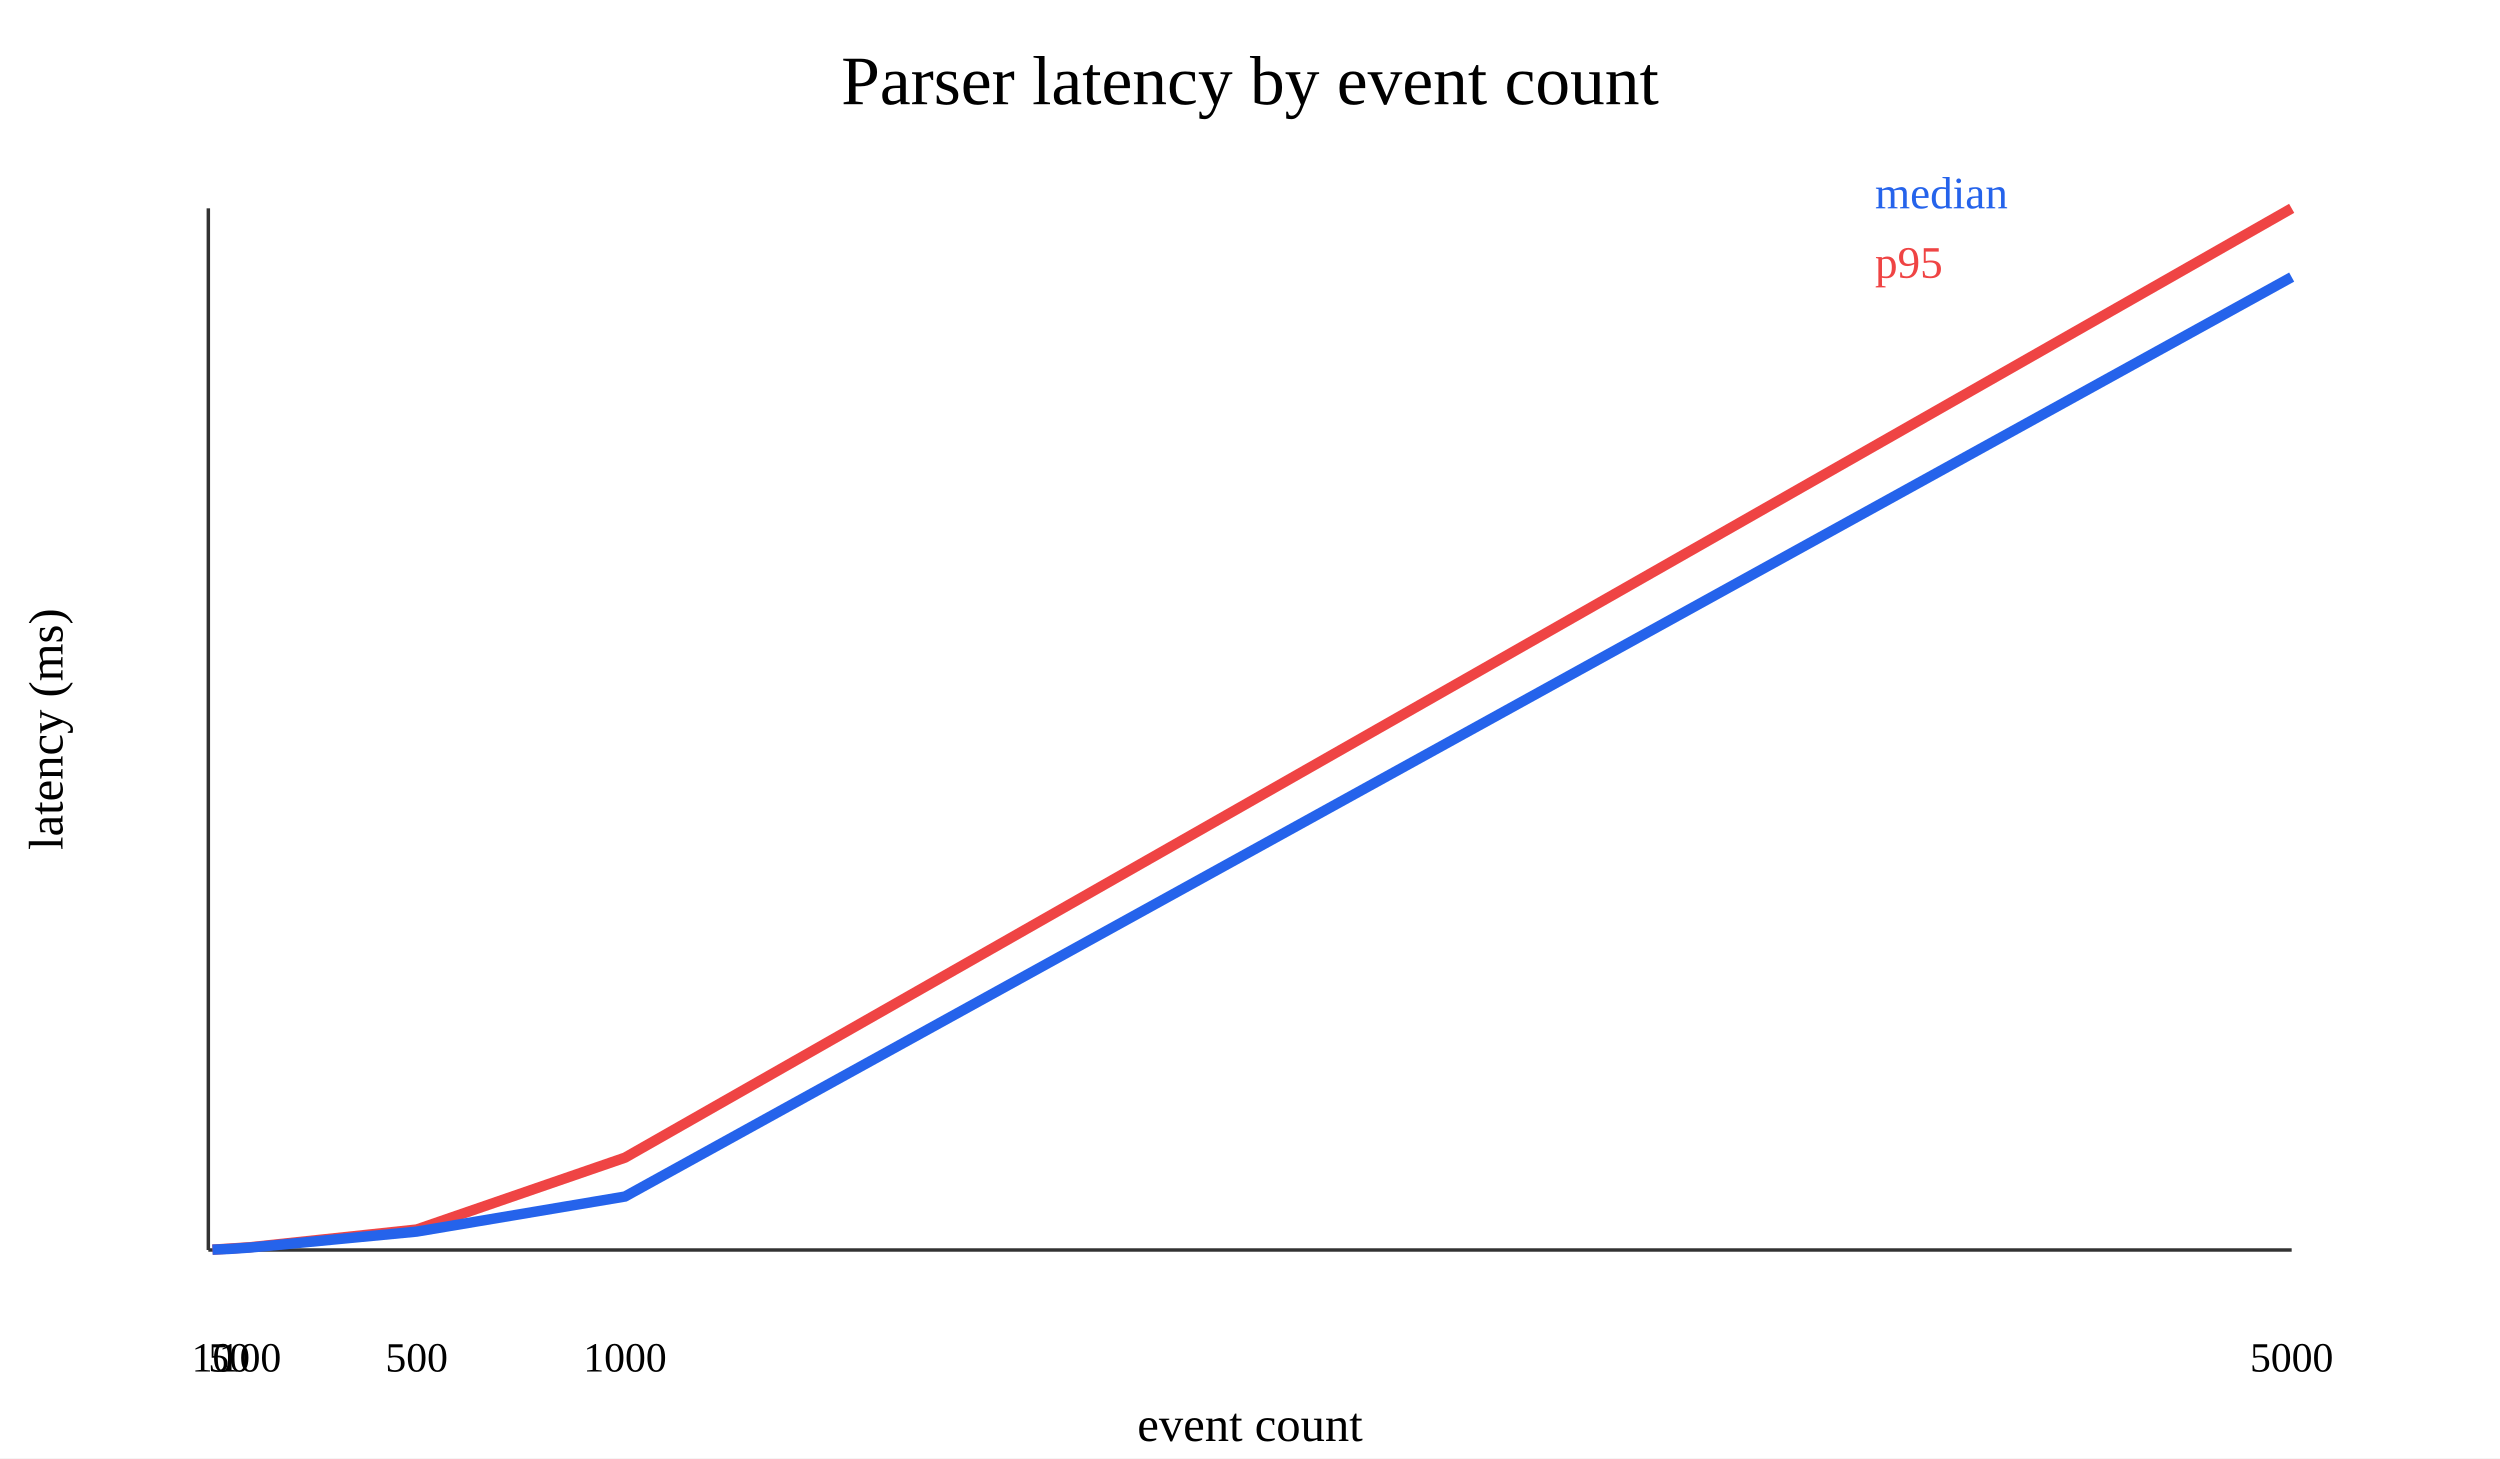
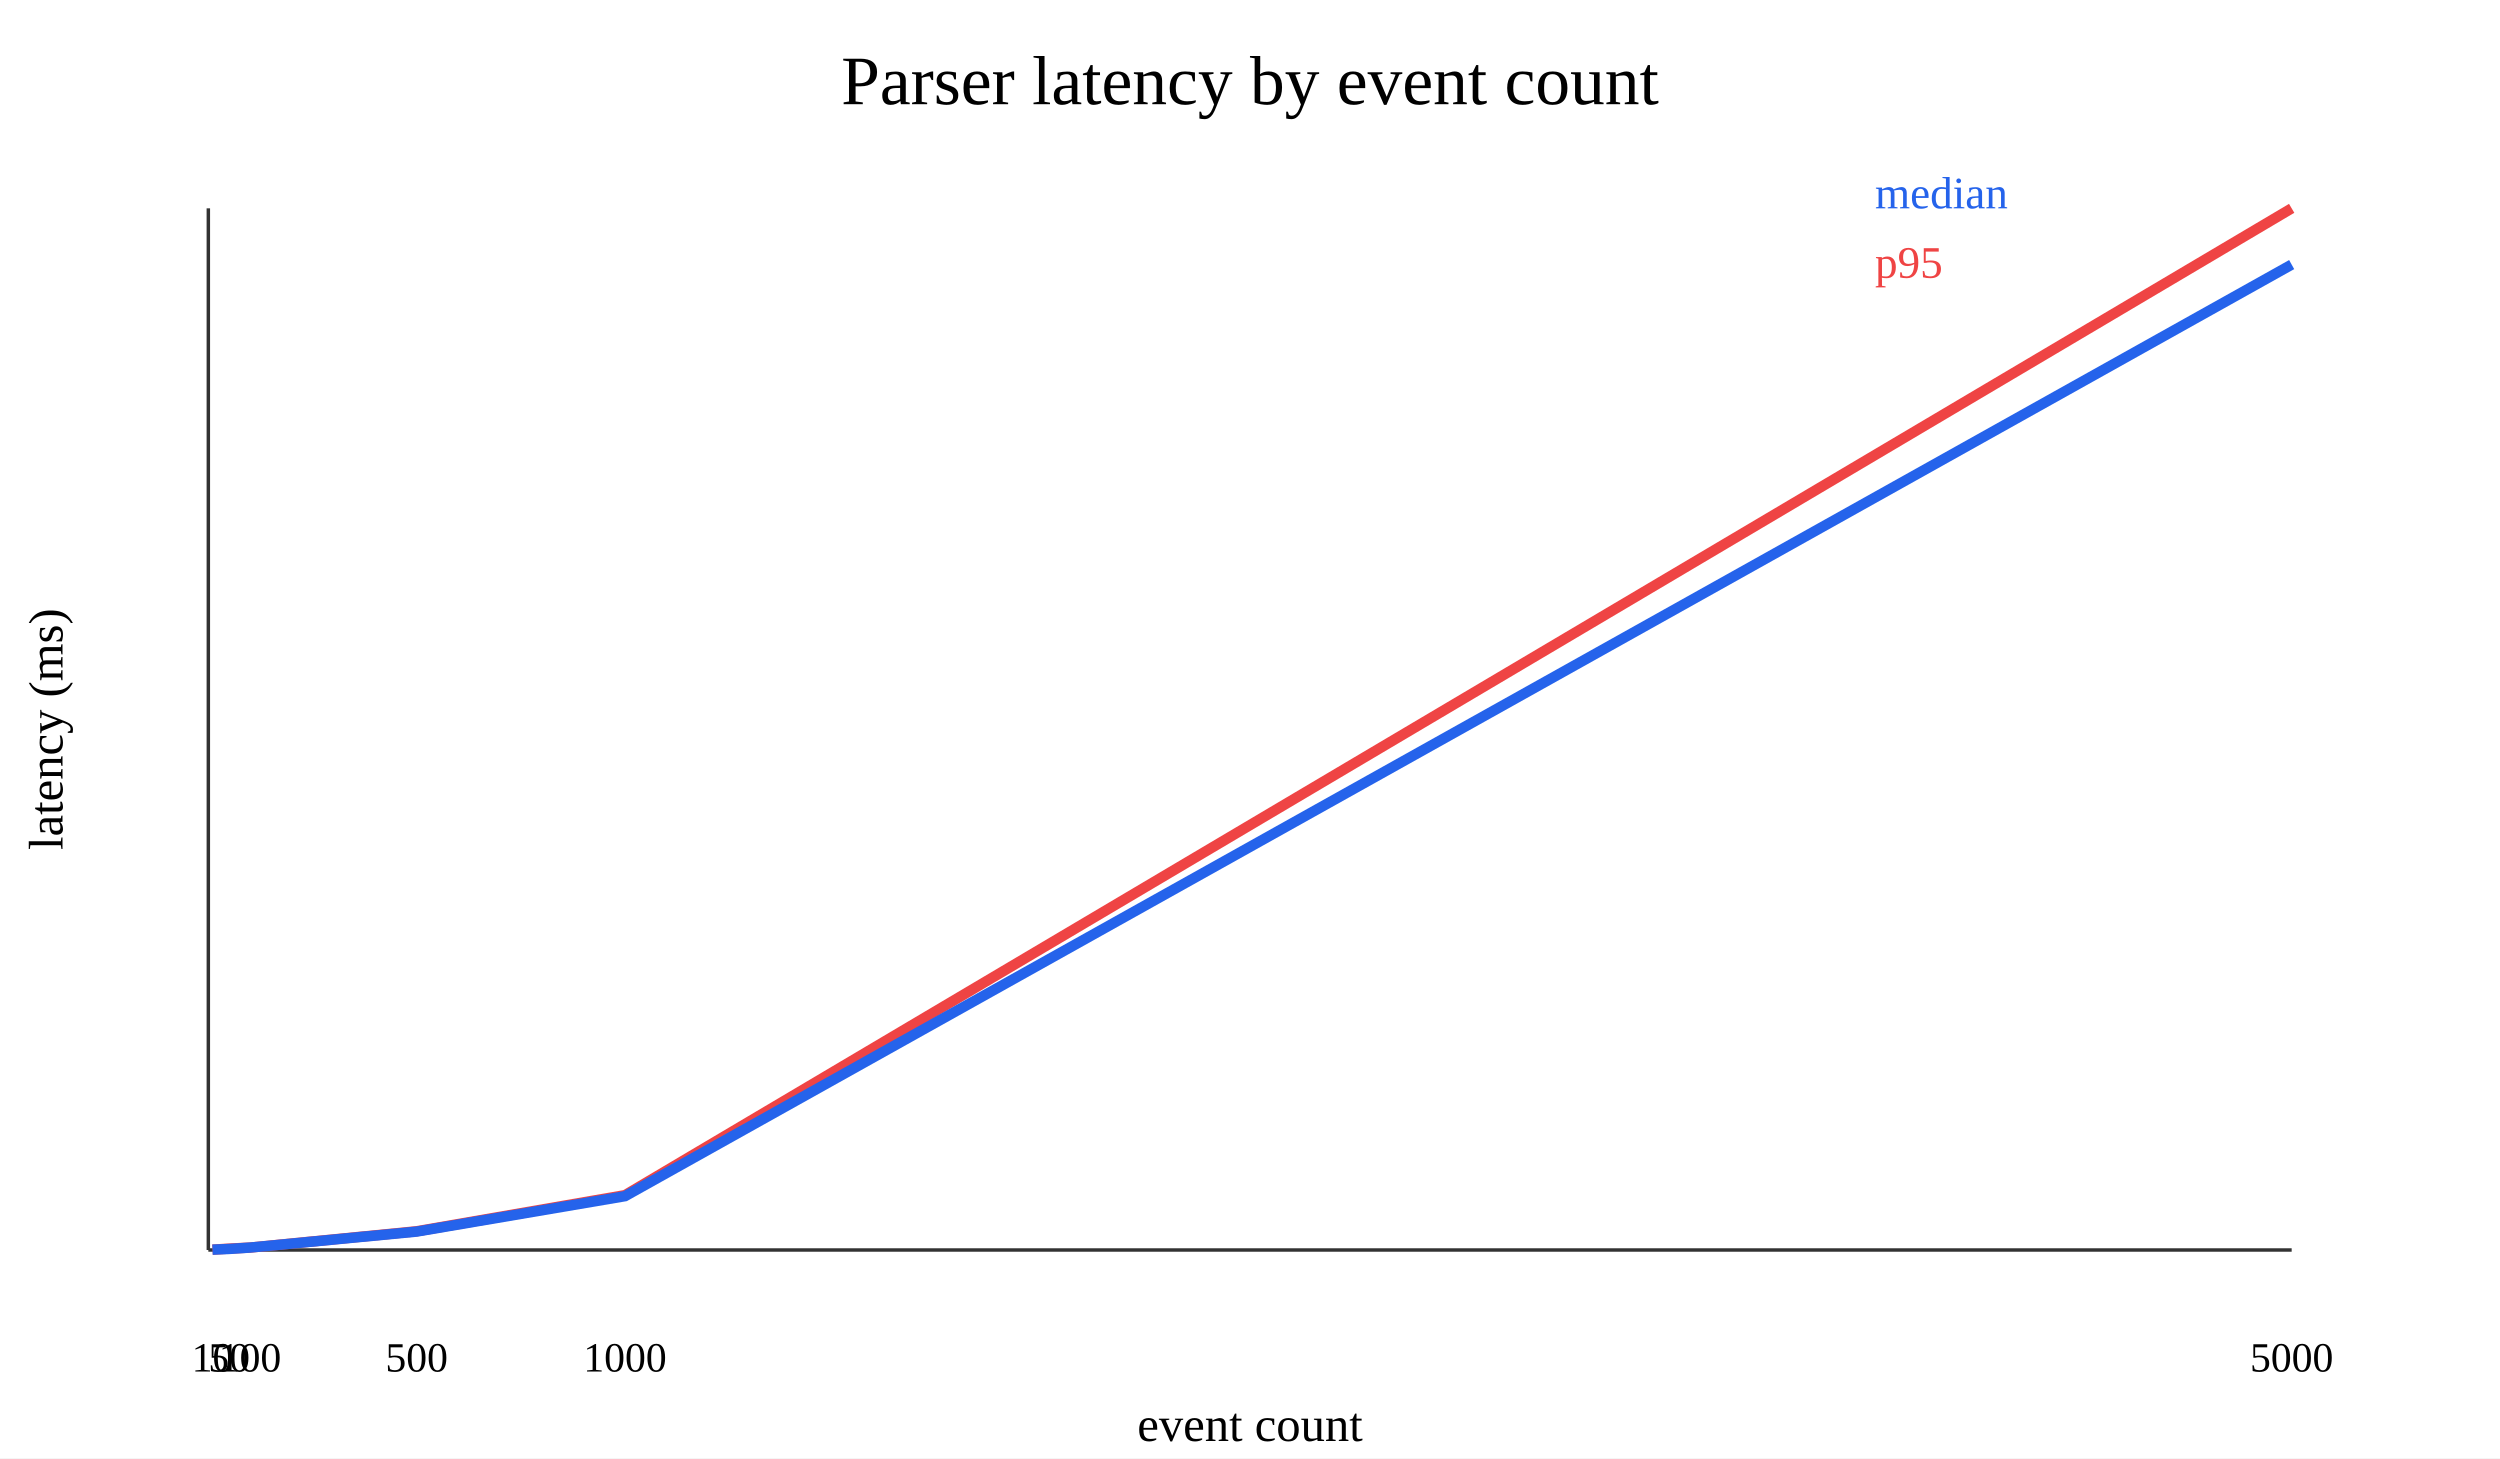
<svg xmlns="http://www.w3.org/2000/svg" width="720" height="420" viewBox="0 0 720 420">
  <rect width="100%" height="100%" fill="#ffffff" />
  <text x="360.0" y="30" font-size="20" text-anchor="middle">Parser latency by event count</text>
  <line x1="60" y1="360" x2="660" y2="360" stroke="#333" />
  <line x1="60" y1="60" x2="60" y2="360" stroke="#333" />
  <text x="360.0" y="415" font-size="14" text-anchor="middle">event count</text>
  <text x="18" y="210.0" font-size="14" transform="rotate(-90 18,210.0)" text-anchor="middle">latency (ms)</text>
-   <polyline points="61.2,359.9 66.0,359.6 72.0,359.2 120.0,354.1 180.0,333.4 660.0,60.0" fill="none" stroke="#ef4444" stroke-width="3" />
-   <polyline points="61.2,359.9 66.0,359.7 72.0,359.3 120.0,354.7 180.0,344.6 660.0,79.8" fill="none" stroke="#2563eb" stroke-width="3" />
+   <polyline points="61.2,359.9 66.0,359.6 72.0,359.3 120.0,354.6 180.0,344.2 660.0,60.0" fill="none" stroke="#ef4444" stroke-width="3" />
+   <polyline points="61.2,359.9 66.0,359.7 72.0,359.3 120.0,354.7 180.0,344.5 660.0,76.2" fill="none" stroke="#2563eb" stroke-width="3" />
  <text x="61.2" y="395" font-size="12" text-anchor="middle">10</text>
  <text x="66.0" y="395" font-size="12" text-anchor="middle">50</text>
  <text x="72.0" y="395" font-size="12" text-anchor="middle">100</text>
  <text x="120.0" y="395" font-size="12" text-anchor="middle">500</text>
  <text x="180.0" y="395" font-size="12" text-anchor="middle">1000</text>
  <text x="660.0" y="395" font-size="12" text-anchor="middle">5000</text>
  <text x="540" y="60" font-size="13" fill="#2563eb">median</text>
  <text x="540" y="80" font-size="13" fill="#ef4444">p95</text>
</svg>
